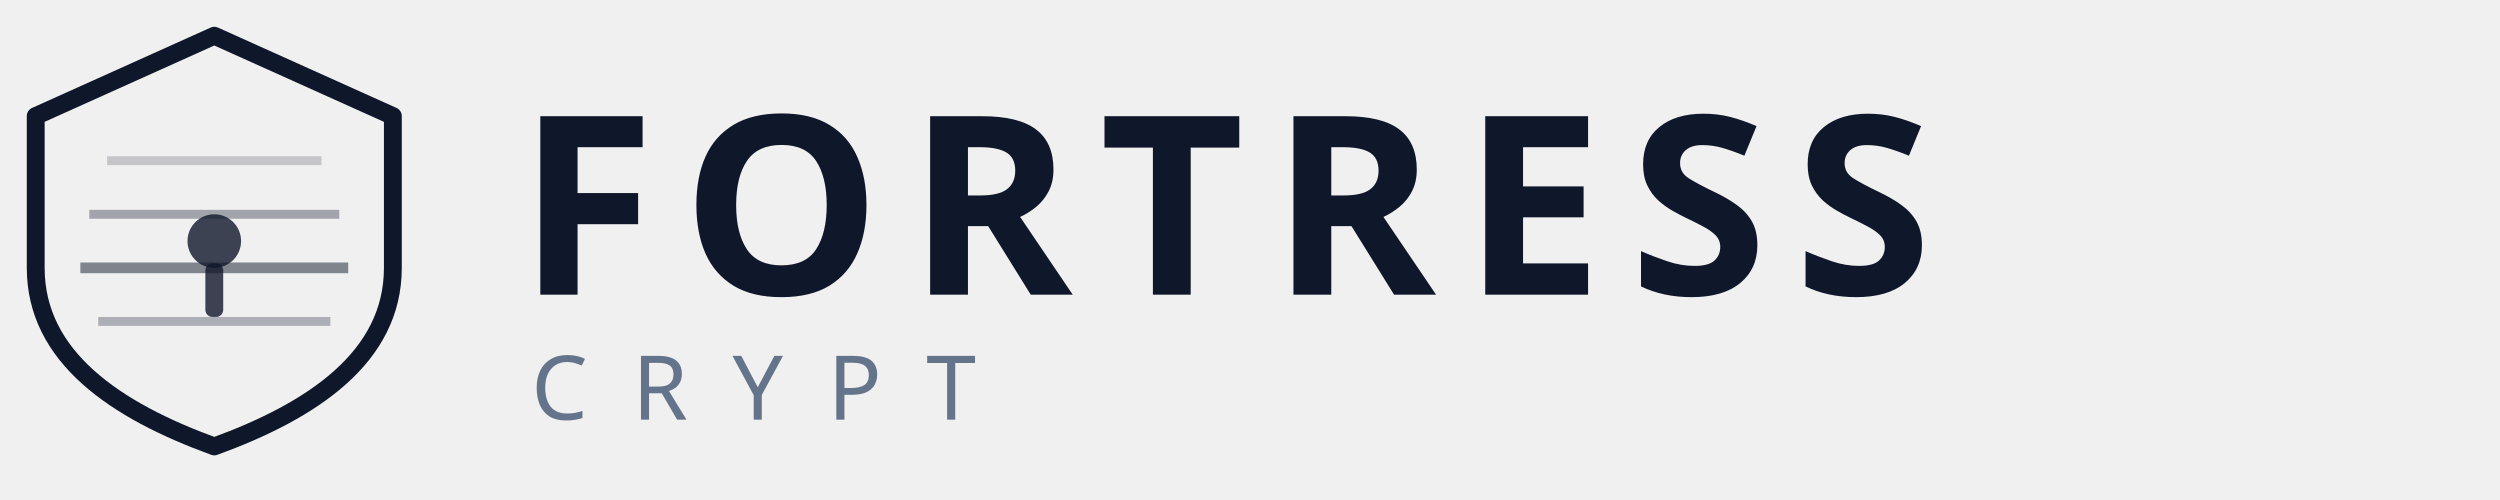
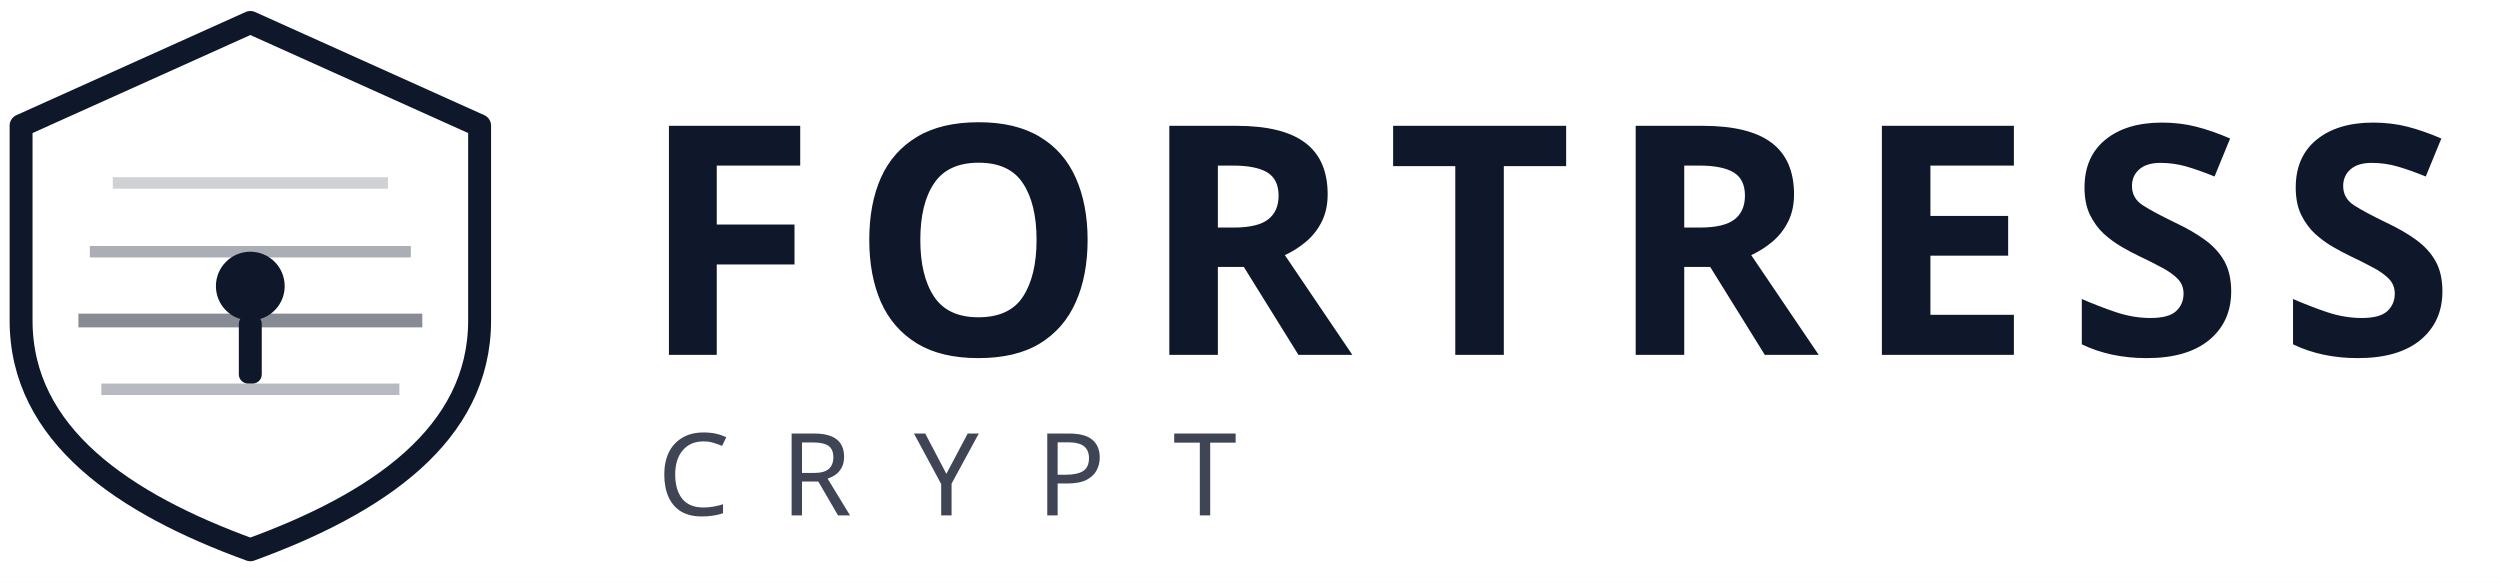
- <svg xmlns="http://www.w3.org/2000/svg" width="280" height="56" viewBox="0 0 280 56">
-   <g transform="translate(0, 2)">
-     <path d="M24 2 L44 11 L44 28 C44 38 35 44 24 48 C13 44 4 38 4 28 L4 11 Z" fill="none" stroke="#0f172a" stroke-width="2" stroke-linejoin="round" />
-     <line x1="12" y1="16" x2="36" y2="16" stroke="#0f172a" stroke-width="1" opacity="0.2" />
-     <line x1="10" y1="22" x2="38" y2="22" stroke="#0f172a" stroke-width="1" opacity="0.35" />
-     <line x1="9" y1="28" x2="39" y2="28" stroke="#0f172a" stroke-width="1.2" opacity="0.5" />
-     <line x1="11" y1="34" x2="37" y2="34" stroke="#0f172a" stroke-width="1" opacity="0.3" />
-     <circle cx="24" cy="25" r="3" fill="#0f172a" opacity="0.8" />
-     <rect x="23" y="27.5" width="2" height="6" rx="0.8" fill="#0f172a" opacity="0.8" />
+ <svg xmlns="http://www.w3.org/2000/svg" viewBox="0 0 218.089 50.839">
+   <rect width="218.089" height="50.839" fill="#fff" />
+   <g transform="translate(0, -285.9357)">
+     <path d="M21.839,287.895l20,9v17c0,10-9,16-20,20-11-4-20-10-20-20v-17l20-9Z" fill="none" stroke="#0f172a" stroke-linejoin="round" stroke-width="2" />
+     <line x1="9.839" y1="301.895" x2="33.839" y2="301.895" fill="none" opacity=".2" stroke="#0f172a" />
+     <line x1="7.839" y1="307.895" x2="35.839" y2="307.895" fill="none" opacity=".35" stroke="#0f172a" />
+     <line x1="6.839" y1="313.895" x2="36.839" y2="313.895" fill="none" opacity=".5" stroke="#0f172a" stroke-width="1.2" />
+     <line x1="8.839" y1="319.895" x2="34.839" y2="319.895" fill="none" opacity=".3" stroke="#0f172a" />
+     <path d="M22.715,313.755c.07.13.12.28.12.44v4.4c0,.44-.35.8-.8.8h-.4c-.44,0-.8-.36-.8-.8v-4.4c0-.16.05-.3.13-.43-1.23-.37-2.13-1.51-2.13-2.87,0-1.66,1.35-3,3-3,1.66,0,3,1.34,3,3,0,1.35-.89,2.49-2.12,2.86Z" fill="#0f172a" />
+     <text transform="translate(55.8389 316.895)" fill="#0f172a" font-family="Oxanium, sans-serif" font-size="28" font-weight="700" letter-spacing=".107em">
+       <tspan x="0" y="0">FORTRESS</tspan>
+     </text>
+     <text transform="translate(57.3389 330.895)" fill="#0f172a" font-family="Saira, sans-serif" font-size="10" font-weight="400" opacity=".8">
+       <tspan x="0" y="0" letter-spacing=".5em">C</tspan>
+       <tspan x="10.75" y="0" letter-spacing=".483em">R</tspan>
+       <tspan x="22.39" y="0" letter-spacing=".5em">YP</tspan>
+       <tspan x="45" y="0" letter-spacing=".485em">T</tspan>
+     </text>
  </g>
-   <text x="58" y="33" font-family="Oxanium, sans-serif" font-weight="700" font-size="28" fill="#0f172a" letter-spacing="3">FORTRESS</text>
-   <text x="59.5" y="47" font-family="Saira, sans-serif" font-weight="300" font-size="10" fill="#64748b" letter-spacing="5">CRYPT</text>
</svg>
